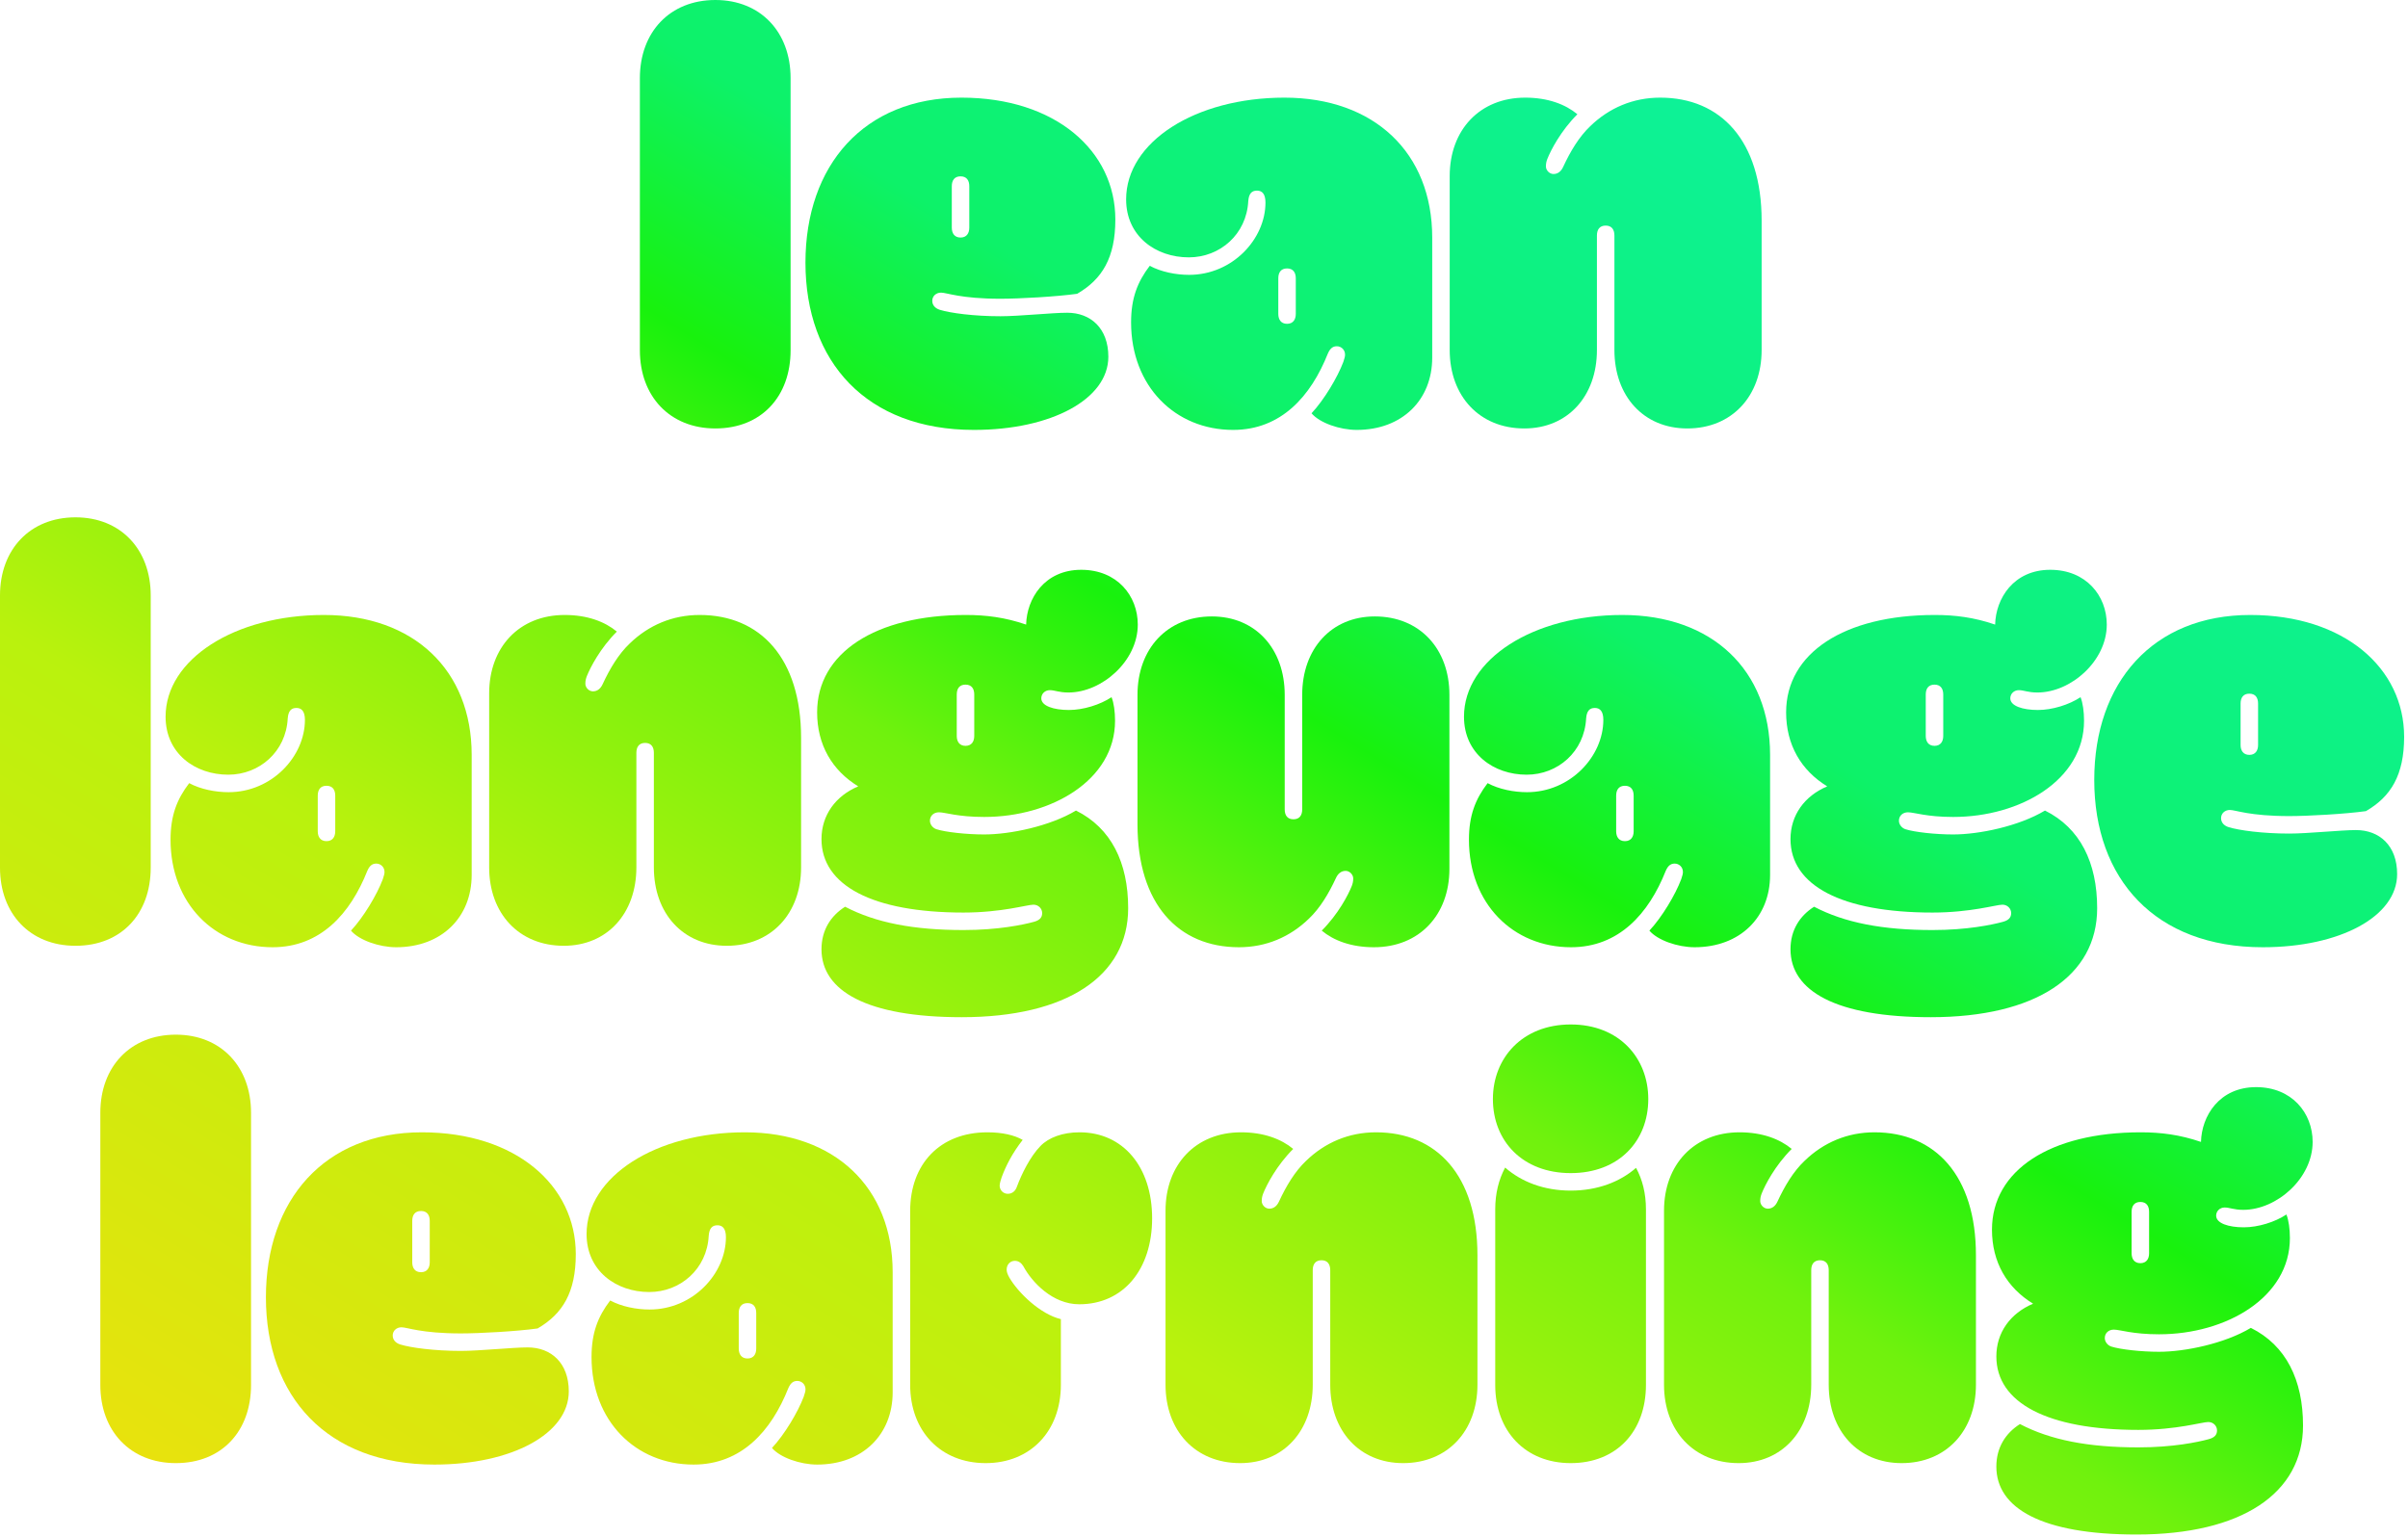
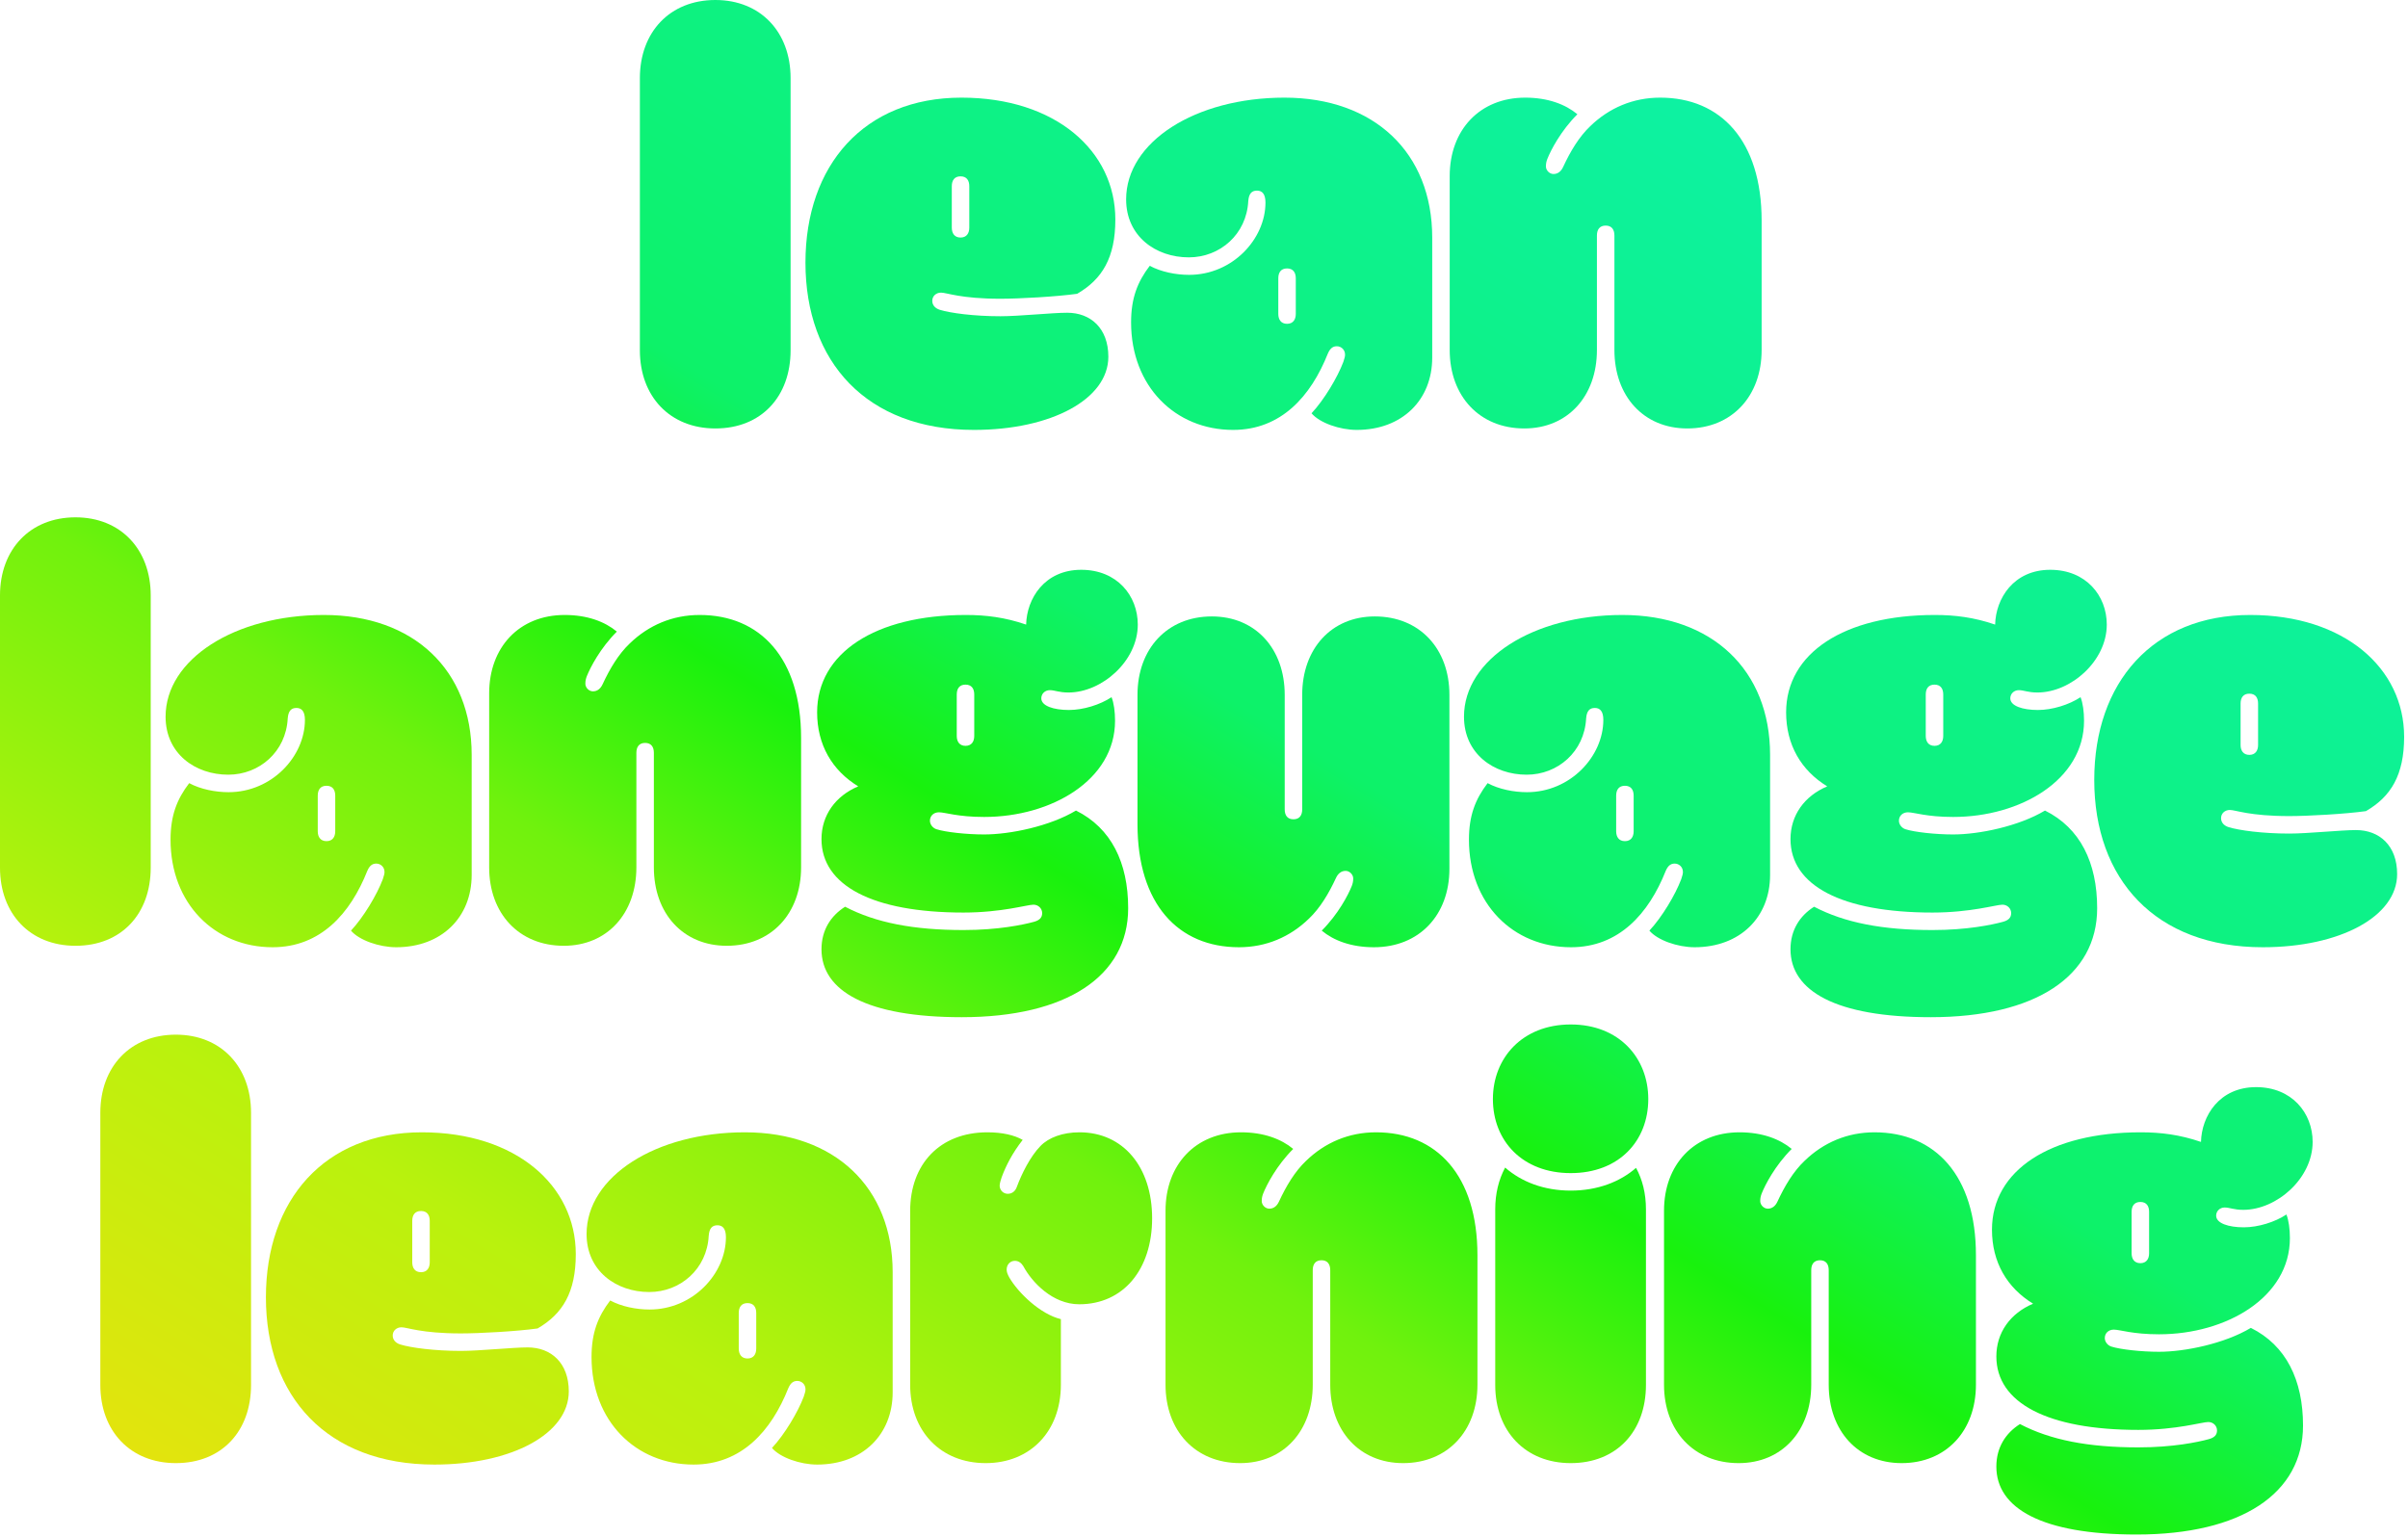
<svg xmlns="http://www.w3.org/2000/svg" viewBox="0 0 605 386" fill="none">
-   <path d="M179.736 107.666C191.309 107.666 198.633 99.609 198.633 88.037V19.629C198.633 8.057 191.089 0 179.736 0C168.311 0 160.767 8.057 160.767 19.629V88.037C160.767 99.609 168.311 107.666 179.736 107.666Z" fill="url(#lll)" />
-   <path d="M244.702 108.032C264.185 108.032 278.467 100.269 278.467 89.648C278.467 82.471 273.999 78.589 268.14 78.589C264.258 78.589 256.128 79.468 251.367 79.468C244.629 79.468 238.77 78.662 236.133 77.856C234.961 77.49 234.229 76.685 234.229 75.586C234.229 74.414 235.181 73.535 236.426 73.535C237.891 73.535 241.333 75.073 251.367 75.073C256.055 75.073 265.356 74.561 270.63 73.828C276.929 70.166 280.225 64.746 280.225 55.151C280.225 37.94 265.21 24.536 241.553 24.536C217.09 24.536 202.368 41.528 202.368 65.991C202.368 90.894 217.676 108.032 244.702 108.032ZM239.136 57.202V46.802C239.136 45.337 239.795 44.312 241.333 44.312C242.871 44.312 243.53 45.337 243.53 46.802V57.202C243.53 58.594 242.871 59.692 241.333 59.692C239.795 59.692 239.136 58.594 239.136 57.202Z" fill="url(#lll)" />
-   <path d="M309.814 108.032C321.899 108.032 329.37 99.536 333.618 88.843C334.277 87.305 335.083 87.012 335.889 87.012C336.914 87.012 337.939 87.817 337.939 89.136C337.939 89.575 337.793 90.088 337.5 90.967C336.035 94.849 332.666 100.488 329.517 103.857C331.567 106.274 336.621 108.032 340.869 108.032C352.295 108.032 359.839 100.488 359.839 89.868V59.692C359.839 38.379 345.264 24.536 322.705 24.536C300.293 24.536 282.935 35.669 282.935 50.098C282.935 59.399 290.405 64.673 298.682 64.673C306.519 64.673 313.184 58.887 313.623 50.537C313.77 48.633 314.502 47.9 315.82 47.9C317.139 47.9 317.944 48.779 317.944 50.903C317.944 60.059 309.668 69.067 298.755 69.067C295.459 69.067 291.724 68.335 288.867 66.797C285.791 70.825 284.18 74.927 284.18 81.006C284.18 97.046 295.239 108.032 309.814 108.032ZM321.167 78.882V69.946C321.167 68.481 321.826 67.456 323.364 67.456C324.902 67.456 325.562 68.481 325.562 69.946V78.882C325.562 80.273 324.902 81.372 323.364 81.372C321.826 81.372 321.167 80.273 321.167 78.882Z" fill="url(#lll)" />
-   <path d="M382.983 107.666C393.896 107.666 401.221 99.536 401.221 87.964V59.18C401.221 57.715 401.88 56.69 403.418 56.69C404.956 56.69 405.615 57.715 405.615 59.18V87.964C405.615 99.536 412.939 107.666 423.926 107.666C435.132 107.666 442.603 99.536 442.603 87.964V55.444C442.603 35.376 432.349 24.536 417.114 24.536C410.303 24.536 404.297 27.1 399.536 31.714C396.753 34.351 394.556 38.013 392.725 41.968C392.212 43.066 391.406 43.726 390.308 43.726C389.282 43.726 388.403 42.773 388.403 41.821C388.403 41.016 388.55 40.503 388.77 39.917C389.648 37.72 392.139 32.886 396.313 28.711C393.311 26.221 388.916 24.536 383.203 24.536C371.777 24.536 364.233 32.666 364.233 44.238V87.964C364.233 99.536 371.704 107.666 382.983 107.666Z" fill="url(#lll)" />
-   <path d="M18.97 237.666C30.542 237.666 37.866 229.609 37.866 218.037V149.629C37.866 138.057 30.322 130 18.97 130C7.544 130 0 138.057 0 149.629V218.037C0 229.609 7.544 237.666 18.97 237.666Z" fill="url(#lll)" />
-   <path d="M68.481 238.032C80.566 238.032 88.037 229.536 92.285 218.843C92.944 217.305 93.75 217.012 94.556 217.012C95.581 217.012 96.606 217.817 96.606 219.136C96.606 219.575 96.46 220.088 96.167 220.967C94.702 224.849 91.333 230.488 88.184 233.857C90.234 236.274 95.288 238.032 99.536 238.032C110.962 238.032 118.506 230.488 118.506 219.868V189.692C118.506 168.379 103.931 154.536 81.372 154.536C58.96 154.536 41.602 165.669 41.602 180.098C41.602 189.399 49.072 194.673 57.349 194.673C65.186 194.673 71.851 188.887 72.29 180.537C72.436 178.633 73.169 177.9 74.487 177.9C75.806 177.9 76.611 178.779 76.611 180.903C76.611 190.059 68.335 199.067 57.422 199.067C54.126 199.067 50.391 198.335 47.534 196.797C44.458 200.825 42.847 204.927 42.847 211.006C42.847 227.046 53.906 238.032 68.481 238.032ZM79.834 208.882V199.946C79.834 198.481 80.493 197.456 82.031 197.456C83.569 197.456 84.228 198.481 84.228 199.946V208.882C84.228 210.273 83.569 211.372 82.031 211.372C80.493 211.372 79.834 210.273 79.834 208.882Z" fill="url(#lll)" />
-   <path d="M141.65 237.666C152.563 237.666 159.888 229.536 159.888 217.964V189.18C159.888 187.715 160.547 186.689 162.085 186.689C163.623 186.689 164.282 187.715 164.282 189.18V217.964C164.282 229.536 171.606 237.666 182.593 237.666C193.799 237.666 201.27 229.536 201.27 217.964V185.444C201.27 165.376 191.016 154.536 175.781 154.536C168.97 154.536 162.964 157.1 158.203 161.714C155.42 164.351 153.223 168.013 151.392 171.968C150.879 173.066 150.073 173.726 148.975 173.726C147.949 173.726 147.07 172.773 147.07 171.821C147.07 171.016 147.217 170.503 147.437 169.917C148.315 167.72 150.806 162.886 154.98 158.711C151.978 156.221 147.583 154.536 141.87 154.536C130.444 154.536 122.9 162.666 122.9 174.238V217.964C122.9 229.536 130.371 237.666 141.65 237.666Z" fill="url(#lll)" />
-   <path d="M241.626 255.61C267.993 255.61 283.447 245.283 283.447 228.218C283.447 216.792 279.199 208.076 270.337 203.682C263.745 207.637 253.784 209.688 247.266 209.688C242.798 209.688 237.524 209.102 235.254 208.369C234.375 208.076 233.643 207.197 233.643 206.245C233.643 205 234.595 204.121 235.913 204.121C237.451 204.121 240.601 205.293 247.266 205.293C264.185 205.293 280.151 195.991 280.151 181.123C280.151 178.853 279.858 176.655 279.272 175.19C276.416 177.095 272.168 178.413 268.579 178.413C264.697 178.413 261.621 177.388 261.621 175.483C261.621 174.312 262.573 173.433 263.745 173.433C265.063 173.433 266.016 174.019 268.433 174.019C276.855 174.019 285.864 166.108 285.864 156.953C285.864 149.702 280.664 143.184 271.655 143.184C262.427 143.184 257.959 150.435 257.812 156.953C252.466 155.122 247.705 154.536 242.651 154.536C219.873 154.536 205.298 164.131 205.298 178.999C205.298 187.129 209.033 193.574 215.625 197.603C209.912 200.02 206.396 204.854 206.396 210.859C206.396 222.505 219.214 229.316 242.065 229.316C251.733 229.316 258.032 227.339 259.644 227.339C260.889 227.339 261.841 228.291 261.841 229.463C261.841 230.635 261.108 231.294 259.717 231.66C257.007 232.393 250.781 233.711 242.065 233.711C229.541 233.711 220.02 231.88 212.329 227.852C208.74 230.122 206.396 233.711 206.396 238.545C206.396 249.019 217.822 255.61 241.626 255.61ZM240.381 184.932V174.531C240.381 173.066 241.04 172.041 242.578 172.041C244.116 172.041 244.775 173.066 244.775 174.531V184.932C244.775 186.323 244.116 187.422 242.578 187.422C241.04 187.422 240.381 186.323 240.381 184.932Z" fill="url(#lll)" />
-   <path d="M345.41 154.902C334.497 154.902 327.173 163.032 327.173 174.604V203.389C327.173 204.854 326.514 205.879 324.976 205.879C323.438 205.879 322.778 204.854 322.778 203.389V174.604C322.778 163.032 315.454 154.902 304.468 154.902C293.262 154.902 285.791 163.032 285.791 174.604V207.124C285.791 227.192 296.045 238.032 311.279 238.032C318.091 238.032 324.097 235.469 328.857 230.854C331.641 228.218 333.838 224.556 335.669 220.601C336.182 219.502 336.987 218.843 338.086 218.843C339.111 218.843 339.99 219.795 339.99 220.747C339.99 221.553 339.844 222.065 339.624 222.651C338.745 224.849 336.255 229.683 332.08 233.857C335.083 236.348 339.478 238.032 345.19 238.032C356.616 238.032 364.16 229.902 364.16 218.33V174.604C364.16 163.032 356.689 154.902 345.41 154.902Z" fill="url(#lll)" />
-   <path d="M394.702 238.032C406.787 238.032 414.258 229.536 418.506 218.843C419.165 217.305 419.971 217.012 420.776 217.012C421.802 217.012 422.827 217.817 422.827 219.136C422.827 219.575 422.681 220.088 422.388 220.967C420.923 224.849 417.554 230.488 414.404 233.857C416.455 236.274 421.509 238.032 425.757 238.032C437.183 238.032 444.727 230.488 444.727 219.868V189.692C444.727 168.379 430.151 154.536 407.593 154.536C385.181 154.536 367.822 165.669 367.822 180.098C367.822 189.399 375.293 194.673 383.569 194.673C391.406 194.673 398.071 188.887 398.511 180.537C398.657 178.633 399.39 177.9 400.708 177.9C402.026 177.9 402.832 178.779 402.832 180.903C402.832 190.059 394.556 199.067 383.643 199.067C380.347 199.067 376.611 198.335 373.755 196.797C370.679 200.825 369.067 204.927 369.067 211.006C369.067 227.046 380.127 238.032 394.702 238.032ZM406.055 208.882V199.946C406.055 198.481 406.714 197.456 408.252 197.456C409.79 197.456 410.449 198.481 410.449 199.946V208.882C410.449 210.273 409.79 211.372 408.252 211.372C406.714 211.372 406.055 210.273 406.055 208.882Z" fill="url(#lll)" />
-   <path d="M485.083 255.61C511.45 255.61 526.904 245.283 526.904 228.218C526.904 216.792 522.656 208.076 513.794 203.682C507.202 207.637 497.241 209.688 490.723 209.688C486.255 209.688 480.981 209.102 478.711 208.369C477.832 208.076 477.1 207.197 477.1 206.245C477.1 205 478.052 204.121 479.37 204.121C480.908 204.121 484.058 205.293 490.723 205.293C507.642 205.293 523.608 195.991 523.608 181.123C523.608 178.853 523.315 176.655 522.729 175.19C519.873 177.095 515.625 178.413 512.036 178.413C508.154 178.413 505.078 177.388 505.078 175.483C505.078 174.312 506.03 173.433 507.202 173.433C508.521 173.433 509.473 174.019 511.89 174.019C520.312 174.019 529.321 166.108 529.321 156.953C529.321 149.702 524.121 143.184 515.112 143.184C505.884 143.184 501.416 150.435 501.27 156.953C495.923 155.122 491.162 154.536 486.108 154.536C463.33 154.536 448.755 164.131 448.755 178.999C448.755 187.129 452.49 193.574 459.082 197.603C453.369 200.02 449.854 204.854 449.854 210.859C449.854 222.505 462.671 229.316 485.522 229.316C495.19 229.316 501.489 227.339 503.101 227.339C504.346 227.339 505.298 228.291 505.298 229.463C505.298 230.635 504.565 231.294 503.174 231.66C500.464 232.393 494.238 233.711 485.522 233.711C472.998 233.711 463.477 231.88 455.786 227.852C452.197 230.122 449.854 233.711 449.854 238.545C449.854 249.019 461.279 255.61 485.083 255.61ZM483.838 184.932V174.531C483.838 173.066 484.497 172.041 486.035 172.041C487.573 172.041 488.232 173.066 488.232 174.531V184.932C488.232 186.323 487.573 187.422 486.035 187.422C484.497 187.422 483.838 186.323 483.838 184.932Z" fill="url(#lll)" />
-   <path d="M568.506 238.032C587.988 238.032 602.271 230.269 602.271 219.648C602.271 212.471 597.803 208.589 591.943 208.589C588.062 208.589 579.932 209.468 575.171 209.468C568.433 209.468 562.573 208.662 559.937 207.856C558.765 207.49 558.032 206.685 558.032 205.586C558.032 204.414 558.984 203.535 560.229 203.535C561.694 203.535 565.137 205.073 575.171 205.073C579.858 205.073 589.16 204.561 594.434 203.828C600.732 200.166 604.028 194.746 604.028 185.151C604.028 167.939 589.014 154.536 565.356 154.536C540.894 154.536 526.172 171.528 526.172 195.991C526.172 220.894 541.479 238.032 568.506 238.032ZM562.939 187.202V176.802C562.939 175.337 563.599 174.312 565.137 174.312C566.675 174.312 567.334 175.337 567.334 176.802V187.202C567.334 188.594 566.675 189.692 565.137 189.692C563.599 189.692 562.939 188.594 562.939 187.202Z" fill="url(#lll)" />
-   <path d="M44.177 367.666C55.749 367.666 63.073 359.609 63.073 348.037V279.629C63.073 268.057 55.529 260 44.177 260C32.751 260 25.207 268.057 25.207 279.629V348.037C25.207 359.609 32.751 367.666 44.177 367.666Z" fill="url(#lll)" />
-   <path d="M109.143 368.032C128.625 368.032 142.907 360.269 142.907 349.648C142.907 342.471 138.439 338.589 132.58 338.589C128.698 338.589 120.568 339.468 115.808 339.468C109.069 339.468 103.21 338.662 100.573 337.856C99.401 337.49 98.669 336.685 98.669 335.586C98.669 334.414 99.621 333.535 100.866 333.535C102.331 333.535 105.773 335.073 115.808 335.073C120.495 335.073 129.797 334.561 135.07 333.828C141.369 330.166 144.665 324.746 144.665 315.151C144.665 297.939 129.65 284.536 105.993 284.536C81.53 284.536 66.809 301.528 66.809 325.991C66.809 350.894 82.116 368.032 109.143 368.032ZM103.576 317.202V306.802C103.576 305.337 104.235 304.312 105.773 304.312C107.312 304.312 107.971 305.337 107.971 306.802V317.202C107.971 318.594 107.312 319.692 105.773 319.692C104.235 319.692 103.576 318.594 103.576 317.202Z" fill="url(#lll)" />
-   <path d="M174.255 368.032C186.34 368.032 193.811 359.536 198.059 348.843C198.718 347.305 199.523 347.012 200.329 347.012C201.354 347.012 202.38 347.817 202.38 349.136C202.38 349.575 202.233 350.088 201.94 350.967C200.476 354.849 197.106 360.488 193.957 363.857C196.008 366.274 201.062 368.032 205.31 368.032C216.735 368.032 224.279 360.488 224.279 349.868V319.692C224.279 298.379 209.704 284.536 187.146 284.536C164.733 284.536 147.375 295.669 147.375 310.098C147.375 319.399 154.846 324.673 163.122 324.673C170.959 324.673 177.624 318.887 178.063 310.537C178.21 308.633 178.942 307.9 180.261 307.9C181.579 307.9 182.385 308.779 182.385 310.903C182.385 320.059 174.108 329.067 163.195 329.067C159.899 329.067 156.164 328.335 153.308 326.797C150.231 330.825 148.62 334.927 148.62 341.006C148.62 357.046 159.68 368.032 174.255 368.032ZM185.607 338.882V329.946C185.607 328.481 186.267 327.456 187.805 327.456C189.343 327.456 190.002 328.481 190.002 329.946V338.882C190.002 340.273 189.343 341.372 187.805 341.372C186.267 341.372 185.607 340.273 185.607 338.882Z" fill="url(#lll)" />
-   <path d="M247.644 367.666C258.85 367.666 266.54 359.683 266.54 347.964V331.484C261.34 330.239 255.773 324.819 253.576 321.011C253.137 320.205 252.917 319.619 252.917 319.033C252.917 317.788 253.796 316.836 254.968 316.836C255.92 316.836 256.579 317.349 257.092 318.154C259.289 322.256 264.489 327.749 271.154 327.749C282.214 327.749 289.465 319.033 289.465 306.143C289.465 293.179 282.141 284.536 271.228 284.536C266.979 284.536 263.464 285.854 261.413 287.979C258.776 290.688 256.652 295.083 255.48 298.232C255.188 299.111 254.455 299.99 253.21 299.99C252.038 299.99 251.159 299.038 251.159 297.939C251.159 297.28 251.525 296.328 251.672 295.815C252.697 293.032 254.309 289.81 256.945 286.44C254.895 285.269 251.892 284.536 248.083 284.536C236.145 284.536 228.674 292.52 228.674 304.312V347.964C228.674 359.683 236.364 367.666 247.644 367.666Z" fill="url(#lll)" />
-   <path d="M311.584 367.666C322.497 367.666 329.821 359.536 329.821 347.964V319.18C329.821 317.715 330.48 316.689 332.019 316.689C333.557 316.689 334.216 317.715 334.216 319.18V347.964C334.216 359.536 341.54 367.666 352.526 367.666C363.732 367.666 371.203 359.536 371.203 347.964V315.444C371.203 295.376 360.949 284.536 345.715 284.536C338.903 284.536 332.897 287.1 328.137 291.714C325.354 294.351 323.156 298.013 321.325 301.968C320.812 303.066 320.007 303.726 318.908 303.726C317.883 303.726 317.004 302.773 317.004 301.821C317.004 301.016 317.15 300.503 317.37 299.917C318.249 297.72 320.739 292.886 324.914 288.711C321.911 286.221 317.517 284.536 311.804 284.536C300.378 284.536 292.834 292.666 292.834 304.238V347.964C292.834 359.536 300.305 367.666 311.584 367.666Z" fill="url(#lll)" />
-   <path d="M375.671 303.872V348.037C375.671 359.609 383.215 367.666 394.641 367.666C406.213 367.666 413.537 359.609 413.537 348.037V303.872C413.537 299.917 412.658 296.401 411.047 293.472C407.019 296.987 401.379 299.185 394.641 299.185C387.902 299.185 382.263 296.987 378.161 293.398C376.55 296.401 375.671 299.917 375.671 303.872ZM375.085 276.187C375.085 286.66 382.482 294.79 394.641 294.79C406.799 294.79 414.123 286.66 414.123 276.187C414.123 265.859 406.799 257.437 394.641 257.437C382.482 257.437 375.085 265.859 375.085 276.187Z" fill="url(#lll)" />
-   <path d="M436.828 367.666C447.741 367.666 455.065 359.536 455.065 347.964V319.18C455.065 317.715 455.725 316.689 457.263 316.689C458.801 316.689 459.46 317.715 459.46 319.18V347.964C459.46 359.536 466.784 367.666 477.771 367.666C488.977 367.666 496.447 359.536 496.447 347.964V315.444C496.447 295.376 486.193 284.536 470.959 284.536C464.147 284.536 458.142 287.1 453.381 291.714C450.598 294.351 448.4 298.013 446.569 301.968C446.057 303.066 445.251 303.726 444.152 303.726C443.127 303.726 442.248 302.773 442.248 301.821C442.248 301.016 442.395 300.503 442.614 299.917C443.493 297.72 445.983 292.886 450.158 288.711C447.155 286.221 442.761 284.536 437.048 284.536C425.622 284.536 418.078 292.666 418.078 304.238V347.964C418.078 359.536 425.549 367.666 436.828 367.666Z" fill="url(#lll)" />
-   <path d="M536.804 385.61C563.171 385.61 578.625 375.283 578.625 358.218C578.625 346.792 574.377 338.076 565.515 333.682C558.923 337.637 548.962 339.688 542.443 339.688C537.976 339.688 532.702 339.102 530.432 338.369C529.553 338.076 528.82 337.197 528.82 336.245C528.82 335 529.772 334.121 531.091 334.121C532.629 334.121 535.778 335.293 542.443 335.293C559.362 335.293 575.329 325.991 575.329 311.123C575.329 308.853 575.036 306.655 574.45 305.19C571.594 307.095 567.346 308.413 563.757 308.413C559.875 308.413 556.799 307.388 556.799 305.483C556.799 304.312 557.751 303.433 558.923 303.433C560.241 303.433 561.193 304.019 563.61 304.019C572.033 304.019 581.042 296.108 581.042 286.953C581.042 279.702 575.842 273.184 566.833 273.184C557.604 273.184 553.137 280.435 552.99 286.953C547.644 285.122 542.883 284.536 537.829 284.536C515.051 284.536 500.476 294.131 500.476 308.999C500.476 317.129 504.211 323.574 510.803 327.603C505.09 330.02 501.574 334.854 501.574 340.859C501.574 352.505 514.392 359.316 537.243 359.316C546.911 359.316 553.21 357.339 554.821 357.339C556.066 357.339 557.019 358.291 557.019 359.463C557.019 360.635 556.286 361.294 554.895 361.66C552.185 362.393 545.959 363.711 537.243 363.711C524.719 363.711 515.197 361.88 507.507 357.852C503.918 360.122 501.574 363.711 501.574 368.545C501.574 379.019 513 385.61 536.804 385.61ZM535.559 314.932V304.531C535.559 303.066 536.218 302.041 537.756 302.041C539.294 302.041 539.953 303.066 539.953 304.531V314.932C539.953 316.323 539.294 317.422 537.756 317.422C536.218 317.422 535.559 316.323 535.559 314.932Z" fill="url(#lll)" />
+   <path d="M179.736 107.666C191.309 107.666 198.633 99.609 198.633 88.037V19.629C198.633 8.057 191.089 0 179.736 0C168.311 0 160.767 8.057 160.767 19.629V88.037C160.767 99.609 168.311 107.666 179.736 107.666Z" fill="url(#gradient)" />
+   <path d="M244.702 108.032C264.185 108.032 278.467 100.269 278.467 89.648C278.467 82.471 273.999 78.589 268.14 78.589C264.258 78.589 256.128 79.468 251.367 79.468C244.629 79.468 238.77 78.662 236.133 77.856C234.961 77.49 234.229 76.685 234.229 75.586C234.229 74.414 235.181 73.535 236.426 73.535C237.891 73.535 241.333 75.073 251.367 75.073C256.055 75.073 265.356 74.561 270.63 73.828C276.929 70.166 280.225 64.746 280.225 55.151C280.225 37.94 265.21 24.536 241.553 24.536C217.09 24.536 202.368 41.528 202.368 65.991C202.368 90.894 217.676 108.032 244.702 108.032ZM239.136 57.202V46.802C239.136 45.337 239.795 44.312 241.333 44.312C242.871 44.312 243.53 45.337 243.53 46.802V57.202C243.53 58.594 242.871 59.692 241.333 59.692C239.795 59.692 239.136 58.594 239.136 57.202Z" fill="url(#gradient)" />
+   <path d="M309.814 108.032C321.899 108.032 329.37 99.536 333.618 88.843C334.277 87.305 335.083 87.012 335.889 87.012C336.914 87.012 337.939 87.817 337.939 89.136C337.939 89.575 337.793 90.088 337.5 90.967C336.035 94.849 332.666 100.488 329.517 103.857C331.567 106.274 336.621 108.032 340.869 108.032C352.295 108.032 359.839 100.488 359.839 89.868V59.692C359.839 38.379 345.264 24.536 322.705 24.536C300.293 24.536 282.935 35.669 282.935 50.098C282.935 59.399 290.405 64.673 298.682 64.673C306.519 64.673 313.184 58.887 313.623 50.537C313.77 48.633 314.502 47.9 315.82 47.9C317.139 47.9 317.944 48.779 317.944 50.903C317.944 60.059 309.668 69.067 298.755 69.067C295.459 69.067 291.724 68.335 288.867 66.797C285.791 70.825 284.18 74.927 284.18 81.006C284.18 97.046 295.239 108.032 309.814 108.032ZM321.167 78.882V69.946C321.167 68.481 321.826 67.456 323.364 67.456C324.902 67.456 325.562 68.481 325.562 69.946V78.882C325.562 80.273 324.902 81.372 323.364 81.372C321.826 81.372 321.167 80.273 321.167 78.882Z" fill="url(#gradient)" />
+   <path d="M382.983 107.666C393.896 107.666 401.221 99.536 401.221 87.964V59.18C401.221 57.715 401.88 56.69 403.418 56.69C404.956 56.69 405.615 57.715 405.615 59.18V87.964C405.615 99.536 412.939 107.666 423.926 107.666C435.132 107.666 442.603 99.536 442.603 87.964V55.444C442.603 35.376 432.349 24.536 417.114 24.536C410.303 24.536 404.297 27.1 399.536 31.714C396.753 34.351 394.556 38.013 392.725 41.968C392.212 43.066 391.406 43.726 390.308 43.726C389.282 43.726 388.403 42.773 388.403 41.821C388.403 41.016 388.55 40.503 388.77 39.917C389.648 37.72 392.139 32.886 396.313 28.711C393.311 26.221 388.916 24.536 383.203 24.536C371.777 24.536 364.233 32.666 364.233 44.238V87.964C364.233 99.536 371.704 107.666 382.983 107.666Z" fill="url(#gradient)" />
+   <path d="M18.97 237.666C30.542 237.666 37.866 229.609 37.866 218.037V149.629C37.866 138.057 30.322 130 18.97 130C7.544 130 0 138.057 0 149.629V218.037C0 229.609 7.544 237.666 18.97 237.666Z" fill="url(#gradient)" />
+   <path d="M68.481 238.032C80.566 238.032 88.037 229.536 92.285 218.843C92.944 217.305 93.75 217.012 94.556 217.012C95.581 217.012 96.606 217.817 96.606 219.136C96.606 219.575 96.46 220.088 96.167 220.967C94.702 224.849 91.333 230.488 88.184 233.857C90.234 236.274 95.288 238.032 99.536 238.032C110.962 238.032 118.506 230.488 118.506 219.868V189.692C118.506 168.379 103.931 154.536 81.372 154.536C58.96 154.536 41.602 165.669 41.602 180.098C41.602 189.399 49.072 194.673 57.349 194.673C65.186 194.673 71.851 188.887 72.29 180.537C72.436 178.633 73.169 177.9 74.487 177.9C75.806 177.9 76.611 178.779 76.611 180.903C76.611 190.059 68.335 199.067 57.422 199.067C54.126 199.067 50.391 198.335 47.534 196.797C44.458 200.825 42.847 204.927 42.847 211.006C42.847 227.046 53.906 238.032 68.481 238.032ZM79.834 208.882V199.946C79.834 198.481 80.493 197.456 82.031 197.456C83.569 197.456 84.228 198.481 84.228 199.946V208.882C84.228 210.273 83.569 211.372 82.031 211.372C80.493 211.372 79.834 210.273 79.834 208.882Z" fill="url(#gradient)" />
+   <path d="M141.65 237.666C152.563 237.666 159.888 229.536 159.888 217.964V189.18C159.888 187.715 160.547 186.689 162.085 186.689C163.623 186.689 164.282 187.715 164.282 189.18V217.964C164.282 229.536 171.606 237.666 182.593 237.666C193.799 237.666 201.27 229.536 201.27 217.964V185.444C201.27 165.376 191.016 154.536 175.781 154.536C168.97 154.536 162.964 157.1 158.203 161.714C155.42 164.351 153.223 168.013 151.392 171.968C150.879 173.066 150.073 173.726 148.975 173.726C147.949 173.726 147.07 172.773 147.07 171.821C147.07 171.016 147.217 170.503 147.437 169.917C148.315 167.72 150.806 162.886 154.98 158.711C151.978 156.221 147.583 154.536 141.87 154.536C130.444 154.536 122.9 162.666 122.9 174.238V217.964C122.9 229.536 130.371 237.666 141.65 237.666Z" fill="url(#gradient)" />
+   <path d="M241.626 255.61C267.993 255.61 283.447 245.283 283.447 228.218C283.447 216.792 279.199 208.076 270.337 203.682C263.745 207.637 253.784 209.688 247.266 209.688C242.798 209.688 237.524 209.102 235.254 208.369C234.375 208.076 233.643 207.197 233.643 206.245C233.643 205 234.595 204.121 235.913 204.121C237.451 204.121 240.601 205.293 247.266 205.293C264.185 205.293 280.151 195.991 280.151 181.123C280.151 178.853 279.858 176.655 279.272 175.19C276.416 177.095 272.168 178.413 268.579 178.413C264.697 178.413 261.621 177.388 261.621 175.483C261.621 174.312 262.573 173.433 263.745 173.433C265.063 173.433 266.016 174.019 268.433 174.019C276.855 174.019 285.864 166.108 285.864 156.953C285.864 149.702 280.664 143.184 271.655 143.184C262.427 143.184 257.959 150.435 257.812 156.953C252.466 155.122 247.705 154.536 242.651 154.536C219.873 154.536 205.298 164.131 205.298 178.999C205.298 187.129 209.033 193.574 215.625 197.603C209.912 200.02 206.396 204.854 206.396 210.859C206.396 222.505 219.214 229.316 242.065 229.316C251.733 229.316 258.032 227.339 259.644 227.339C260.889 227.339 261.841 228.291 261.841 229.463C261.841 230.635 261.108 231.294 259.717 231.66C257.007 232.393 250.781 233.711 242.065 233.711C229.541 233.711 220.02 231.88 212.329 227.852C208.74 230.122 206.396 233.711 206.396 238.545C206.396 249.019 217.822 255.61 241.626 255.61ZM240.381 184.932V174.531C240.381 173.066 241.04 172.041 242.578 172.041C244.116 172.041 244.775 173.066 244.775 174.531V184.932C244.775 186.323 244.116 187.422 242.578 187.422C241.04 187.422 240.381 186.323 240.381 184.932Z" fill="url(#gradient)" />
+   <path d="M345.41 154.902C334.497 154.902 327.173 163.032 327.173 174.604V203.389C327.173 204.854 326.514 205.879 324.976 205.879C323.438 205.879 322.778 204.854 322.778 203.389V174.604C322.778 163.032 315.454 154.902 304.468 154.902C293.262 154.902 285.791 163.032 285.791 174.604V207.124C285.791 227.192 296.045 238.032 311.279 238.032C318.091 238.032 324.097 235.469 328.857 230.854C331.641 228.218 333.838 224.556 335.669 220.601C336.182 219.502 336.987 218.843 338.086 218.843C339.111 218.843 339.99 219.795 339.99 220.747C339.99 221.553 339.844 222.065 339.624 222.651C338.745 224.849 336.255 229.683 332.08 233.857C335.083 236.348 339.478 238.032 345.19 238.032C356.616 238.032 364.16 229.902 364.16 218.33V174.604C364.16 163.032 356.689 154.902 345.41 154.902Z" fill="url(#gradient)" />
+   <path d="M394.702 238.032C406.787 238.032 414.258 229.536 418.506 218.843C419.165 217.305 419.971 217.012 420.776 217.012C421.802 217.012 422.827 217.817 422.827 219.136C422.827 219.575 422.681 220.088 422.388 220.967C420.923 224.849 417.554 230.488 414.404 233.857C416.455 236.274 421.509 238.032 425.757 238.032C437.183 238.032 444.727 230.488 444.727 219.868V189.692C444.727 168.379 430.151 154.536 407.593 154.536C385.181 154.536 367.822 165.669 367.822 180.098C367.822 189.399 375.293 194.673 383.569 194.673C391.406 194.673 398.071 188.887 398.511 180.537C398.657 178.633 399.39 177.9 400.708 177.9C402.026 177.9 402.832 178.779 402.832 180.903C402.832 190.059 394.556 199.067 383.643 199.067C380.347 199.067 376.611 198.335 373.755 196.797C370.679 200.825 369.067 204.927 369.067 211.006C369.067 227.046 380.127 238.032 394.702 238.032ZM406.055 208.882V199.946C406.055 198.481 406.714 197.456 408.252 197.456C409.79 197.456 410.449 198.481 410.449 199.946V208.882C410.449 210.273 409.79 211.372 408.252 211.372C406.714 211.372 406.055 210.273 406.055 208.882Z" fill="url(#gradient)" />
+   <path d="M485.083 255.61C511.45 255.61 526.904 245.283 526.904 228.218C526.904 216.792 522.656 208.076 513.794 203.682C507.202 207.637 497.241 209.688 490.723 209.688C486.255 209.688 480.981 209.102 478.711 208.369C477.832 208.076 477.1 207.197 477.1 206.245C477.1 205 478.052 204.121 479.37 204.121C480.908 204.121 484.058 205.293 490.723 205.293C507.642 205.293 523.608 195.991 523.608 181.123C523.608 178.853 523.315 176.655 522.729 175.19C519.873 177.095 515.625 178.413 512.036 178.413C508.154 178.413 505.078 177.388 505.078 175.483C505.078 174.312 506.03 173.433 507.202 173.433C508.521 173.433 509.473 174.019 511.89 174.019C520.312 174.019 529.321 166.108 529.321 156.953C529.321 149.702 524.121 143.184 515.112 143.184C505.884 143.184 501.416 150.435 501.27 156.953C495.923 155.122 491.162 154.536 486.108 154.536C463.33 154.536 448.755 164.131 448.755 178.999C448.755 187.129 452.49 193.574 459.082 197.603C453.369 200.02 449.854 204.854 449.854 210.859C449.854 222.505 462.671 229.316 485.522 229.316C495.19 229.316 501.489 227.339 503.101 227.339C504.346 227.339 505.298 228.291 505.298 229.463C505.298 230.635 504.565 231.294 503.174 231.66C500.464 232.393 494.238 233.711 485.522 233.711C472.998 233.711 463.477 231.88 455.786 227.852C452.197 230.122 449.854 233.711 449.854 238.545C449.854 249.019 461.279 255.61 485.083 255.61ZM483.838 184.932V174.531C483.838 173.066 484.497 172.041 486.035 172.041C487.573 172.041 488.232 173.066 488.232 174.531V184.932C488.232 186.323 487.573 187.422 486.035 187.422C484.497 187.422 483.838 186.323 483.838 184.932Z" fill="url(#gradient)" />
+   <path d="M568.506 238.032C587.988 238.032 602.271 230.269 602.271 219.648C602.271 212.471 597.803 208.589 591.943 208.589C588.062 208.589 579.932 209.468 575.171 209.468C568.433 209.468 562.573 208.662 559.937 207.856C558.765 207.49 558.032 206.685 558.032 205.586C558.032 204.414 558.984 203.535 560.229 203.535C561.694 203.535 565.137 205.073 575.171 205.073C579.858 205.073 589.16 204.561 594.434 203.828C600.732 200.166 604.028 194.746 604.028 185.151C604.028 167.939 589.014 154.536 565.356 154.536C540.894 154.536 526.172 171.528 526.172 195.991C526.172 220.894 541.479 238.032 568.506 238.032ZM562.939 187.202V176.802C562.939 175.337 563.599 174.312 565.137 174.312C566.675 174.312 567.334 175.337 567.334 176.802V187.202C567.334 188.594 566.675 189.692 565.137 189.692C563.599 189.692 562.939 188.594 562.939 187.202Z" fill="url(#gradient)" />
+   <path d="M44.177 367.666C55.749 367.666 63.073 359.609 63.073 348.037V279.629C63.073 268.057 55.529 260 44.177 260C32.751 260 25.207 268.057 25.207 279.629V348.037C25.207 359.609 32.751 367.666 44.177 367.666Z" fill="url(#gradient)" />
+   <path d="M109.143 368.032C128.625 368.032 142.907 360.269 142.907 349.648C142.907 342.471 138.439 338.589 132.58 338.589C128.698 338.589 120.568 339.468 115.808 339.468C109.069 339.468 103.21 338.662 100.573 337.856C99.401 337.49 98.669 336.685 98.669 335.586C98.669 334.414 99.621 333.535 100.866 333.535C102.331 333.535 105.773 335.073 115.808 335.073C120.495 335.073 129.797 334.561 135.07 333.828C141.369 330.166 144.665 324.746 144.665 315.151C144.665 297.939 129.65 284.536 105.993 284.536C81.53 284.536 66.809 301.528 66.809 325.991C66.809 350.894 82.116 368.032 109.143 368.032ZM103.576 317.202V306.802C103.576 305.337 104.235 304.312 105.773 304.312C107.312 304.312 107.971 305.337 107.971 306.802V317.202C107.971 318.594 107.312 319.692 105.773 319.692C104.235 319.692 103.576 318.594 103.576 317.202Z" fill="url(#gradient)" />
+   <path d="M174.255 368.032C186.34 368.032 193.811 359.536 198.059 348.843C198.718 347.305 199.523 347.012 200.329 347.012C201.354 347.012 202.38 347.817 202.38 349.136C202.38 349.575 202.233 350.088 201.94 350.967C200.476 354.849 197.106 360.488 193.957 363.857C196.008 366.274 201.062 368.032 205.31 368.032C216.735 368.032 224.279 360.488 224.279 349.868V319.692C224.279 298.379 209.704 284.536 187.146 284.536C164.733 284.536 147.375 295.669 147.375 310.098C147.375 319.399 154.846 324.673 163.122 324.673C170.959 324.673 177.624 318.887 178.063 310.537C178.21 308.633 178.942 307.9 180.261 307.9C181.579 307.9 182.385 308.779 182.385 310.903C182.385 320.059 174.108 329.067 163.195 329.067C159.899 329.067 156.164 328.335 153.308 326.797C150.231 330.825 148.62 334.927 148.62 341.006C148.62 357.046 159.68 368.032 174.255 368.032ZM185.607 338.882V329.946C185.607 328.481 186.267 327.456 187.805 327.456C189.343 327.456 190.002 328.481 190.002 329.946V338.882C190.002 340.273 189.343 341.372 187.805 341.372C186.267 341.372 185.607 340.273 185.607 338.882Z" fill="url(#gradient)" />
+   <path d="M247.644 367.666C258.85 367.666 266.54 359.683 266.54 347.964V331.484C261.34 330.239 255.773 324.819 253.576 321.011C253.137 320.205 252.917 319.619 252.917 319.033C252.917 317.788 253.796 316.836 254.968 316.836C255.92 316.836 256.579 317.349 257.092 318.154C259.289 322.256 264.489 327.749 271.154 327.749C282.214 327.749 289.465 319.033 289.465 306.143C289.465 293.179 282.141 284.536 271.228 284.536C266.979 284.536 263.464 285.854 261.413 287.979C258.776 290.688 256.652 295.083 255.48 298.232C255.188 299.111 254.455 299.99 253.21 299.99C252.038 299.99 251.159 299.038 251.159 297.939C251.159 297.28 251.525 296.328 251.672 295.815C252.697 293.032 254.309 289.81 256.945 286.44C254.895 285.269 251.892 284.536 248.083 284.536C236.145 284.536 228.674 292.52 228.674 304.312V347.964C228.674 359.683 236.364 367.666 247.644 367.666Z" fill="url(#gradient)" />
+   <path d="M311.584 367.666C322.497 367.666 329.821 359.536 329.821 347.964V319.18C329.821 317.715 330.48 316.689 332.019 316.689C333.557 316.689 334.216 317.715 334.216 319.18V347.964C334.216 359.536 341.54 367.666 352.526 367.666C363.732 367.666 371.203 359.536 371.203 347.964V315.444C371.203 295.376 360.949 284.536 345.715 284.536C338.903 284.536 332.897 287.1 328.137 291.714C325.354 294.351 323.156 298.013 321.325 301.968C320.812 303.066 320.007 303.726 318.908 303.726C317.883 303.726 317.004 302.773 317.004 301.821C317.004 301.016 317.15 300.503 317.37 299.917C318.249 297.72 320.739 292.886 324.914 288.711C321.911 286.221 317.517 284.536 311.804 284.536C300.378 284.536 292.834 292.666 292.834 304.238V347.964C292.834 359.536 300.305 367.666 311.584 367.666Z" fill="url(#gradient)" />
+   <path d="M375.671 303.872V348.037C375.671 359.609 383.215 367.666 394.641 367.666C406.213 367.666 413.537 359.609 413.537 348.037V303.872C413.537 299.917 412.658 296.401 411.047 293.472C407.019 296.987 401.379 299.185 394.641 299.185C387.902 299.185 382.263 296.987 378.161 293.398C376.55 296.401 375.671 299.917 375.671 303.872ZM375.085 276.187C375.085 286.66 382.482 294.79 394.641 294.79C406.799 294.79 414.123 286.66 414.123 276.187C414.123 265.859 406.799 257.437 394.641 257.437C382.482 257.437 375.085 265.859 375.085 276.187Z" fill="url(#gradient)" />
+   <path d="M436.828 367.666C447.741 367.666 455.065 359.536 455.065 347.964V319.18C455.065 317.715 455.725 316.689 457.263 316.689C458.801 316.689 459.46 317.715 459.46 319.18V347.964C459.46 359.536 466.784 367.666 477.771 367.666C488.977 367.666 496.447 359.536 496.447 347.964V315.444C496.447 295.376 486.193 284.536 470.959 284.536C464.147 284.536 458.142 287.1 453.381 291.714C450.598 294.351 448.4 298.013 446.569 301.968C446.057 303.066 445.251 303.726 444.152 303.726C443.127 303.726 442.248 302.773 442.248 301.821C442.248 301.016 442.395 300.503 442.614 299.917C443.493 297.72 445.983 292.886 450.158 288.711C447.155 286.221 442.761 284.536 437.048 284.536C425.622 284.536 418.078 292.666 418.078 304.238V347.964C418.078 359.536 425.549 367.666 436.828 367.666Z" fill="url(#gradient)" />
+   <path d="M536.804 385.61C563.171 385.61 578.625 375.283 578.625 358.218C578.625 346.792 574.377 338.076 565.515 333.682C558.923 337.637 548.962 339.688 542.443 339.688C537.976 339.688 532.702 339.102 530.432 338.369C529.553 338.076 528.82 337.197 528.82 336.245C528.82 335 529.772 334.121 531.091 334.121C532.629 334.121 535.778 335.293 542.443 335.293C559.362 335.293 575.329 325.991 575.329 311.123C575.329 308.853 575.036 306.655 574.45 305.19C571.594 307.095 567.346 308.413 563.757 308.413C559.875 308.413 556.799 307.388 556.799 305.483C556.799 304.312 557.751 303.433 558.923 303.433C560.241 303.433 561.193 304.019 563.61 304.019C572.033 304.019 581.042 296.108 581.042 286.953C581.042 279.702 575.842 273.184 566.833 273.184C557.604 273.184 553.137 280.435 552.99 286.953C547.644 285.122 542.883 284.536 537.829 284.536C515.051 284.536 500.476 294.131 500.476 308.999C500.476 317.129 504.211 323.574 510.803 327.603C505.09 330.02 501.574 334.854 501.574 340.859C501.574 352.505 514.392 359.316 537.243 359.316C546.911 359.316 553.21 357.339 554.821 357.339C556.066 357.339 557.019 358.291 557.019 359.463C557.019 360.635 556.286 361.294 554.895 361.66C552.185 362.393 545.959 363.711 537.243 363.711C524.719 363.711 515.197 361.88 507.507 357.852C503.918 360.122 501.574 363.711 501.574 368.545C501.574 379.019 513 385.61 536.804 385.61ZM535.559 314.932V304.531C535.559 303.066 536.218 302.041 537.756 302.041C539.294 302.041 539.953 303.066 539.953 304.531V314.932C539.953 316.323 539.294 317.422 537.756 317.422C536.218 317.422 535.559 316.323 535.559 314.932Z" fill="url(#gradient)" />
  <defs>
-     <linearGradient id="lll" x1="-2.364" y1="381.567" x2="345.976" y2="-183.815" gradientUnits="userSpaceOnUse">
-       <stop offset="0" stop-color="#F2DF0D">
-         <animate attributeName="stop-color" values="#F2DF0D;#B9F20D;#70F20D;#18F20D;#0DF269;#0DF2CC;#0DF269;#18F20D;#70F20D;#B9F20D;#F2DF0D" dur="5s" repeatCount="indefinite" />
-       </stop>
-       <stop offset="0.29" stop-color="#B9F20D">
-         <animate attributeName="stop-color" values="#B9F20D;#70F20D;#18F20D;#0DF269;#0DF2CC;#0DF269;#18F20D;#70F20D;#B9F20D;#F2DF0D;#B9F20D" dur="5s" repeatCount="indefinite" />
-       </stop>
-       <stop offset="0.43" stop-color="#70F20D">
-         <animate attributeName="stop-color" values="#70F20D;#18F20D;#0DF269;#0DF2CC;#0DF269;#18F20D;#70F20D;#B9F20D;#F2DF0D;#B9F20D;#70F20D" dur="5s" repeatCount="indefinite" />
-       </stop>
-       <stop offset="0.52" stop-color="#18F20D">
-         <animate attributeName="stop-color" values="#18F20D;#0DF269;#0DF2CC;#0DF269;#18F20D;#70F20D;#B9F20D;#F2DF0D;#B9F20D;#70F20D;#18F20D" dur="5s" repeatCount="indefinite" />
-       </stop>
-       <stop offset="0.61" stop-color="#0DF269">
-         <animate attributeName="stop-color" values="#0DF269;#0DF2CC;#0DF269;#18F20D;#70F20D;#B9F20D;#F2DF0D;#B9F20D;#70F20D;#18F20D;#0DF269" dur="5s" repeatCount="indefinite" />
-       </stop>
-       <stop offset="1" stop-color="#0DF2CC">
-         <animate attributeName="stop-color" values="#0DF2CC;#0DF269;#18F20D;#70F20D;#B9F20D;#F2DF0D;#B9F20D;#70F20D;#18F20D;#0DF269;#0DF2CC" dur="5s" repeatCount="indefinite" />
-       </stop>
+     <linearGradient id="gradient" x1="-2.364" y1="381.567" x2="345.976" y2="-183.815" gradientUnits="userSpaceOnUse">
+       <stop stop-color="#F2DF0D" />
+       <stop offset="0.19" stop-color="#B9F20D" />
+       <stop offset="0.33" stop-color="#70F20D" />
+       <stop offset="0.42" stop-color="#18F20D" />
+       <stop offset="0.51" stop-color="#0DF269" />
+       <stop offset="1" stop-color="#0DF2CC" />
    </linearGradient>
  </defs>
</svg>
